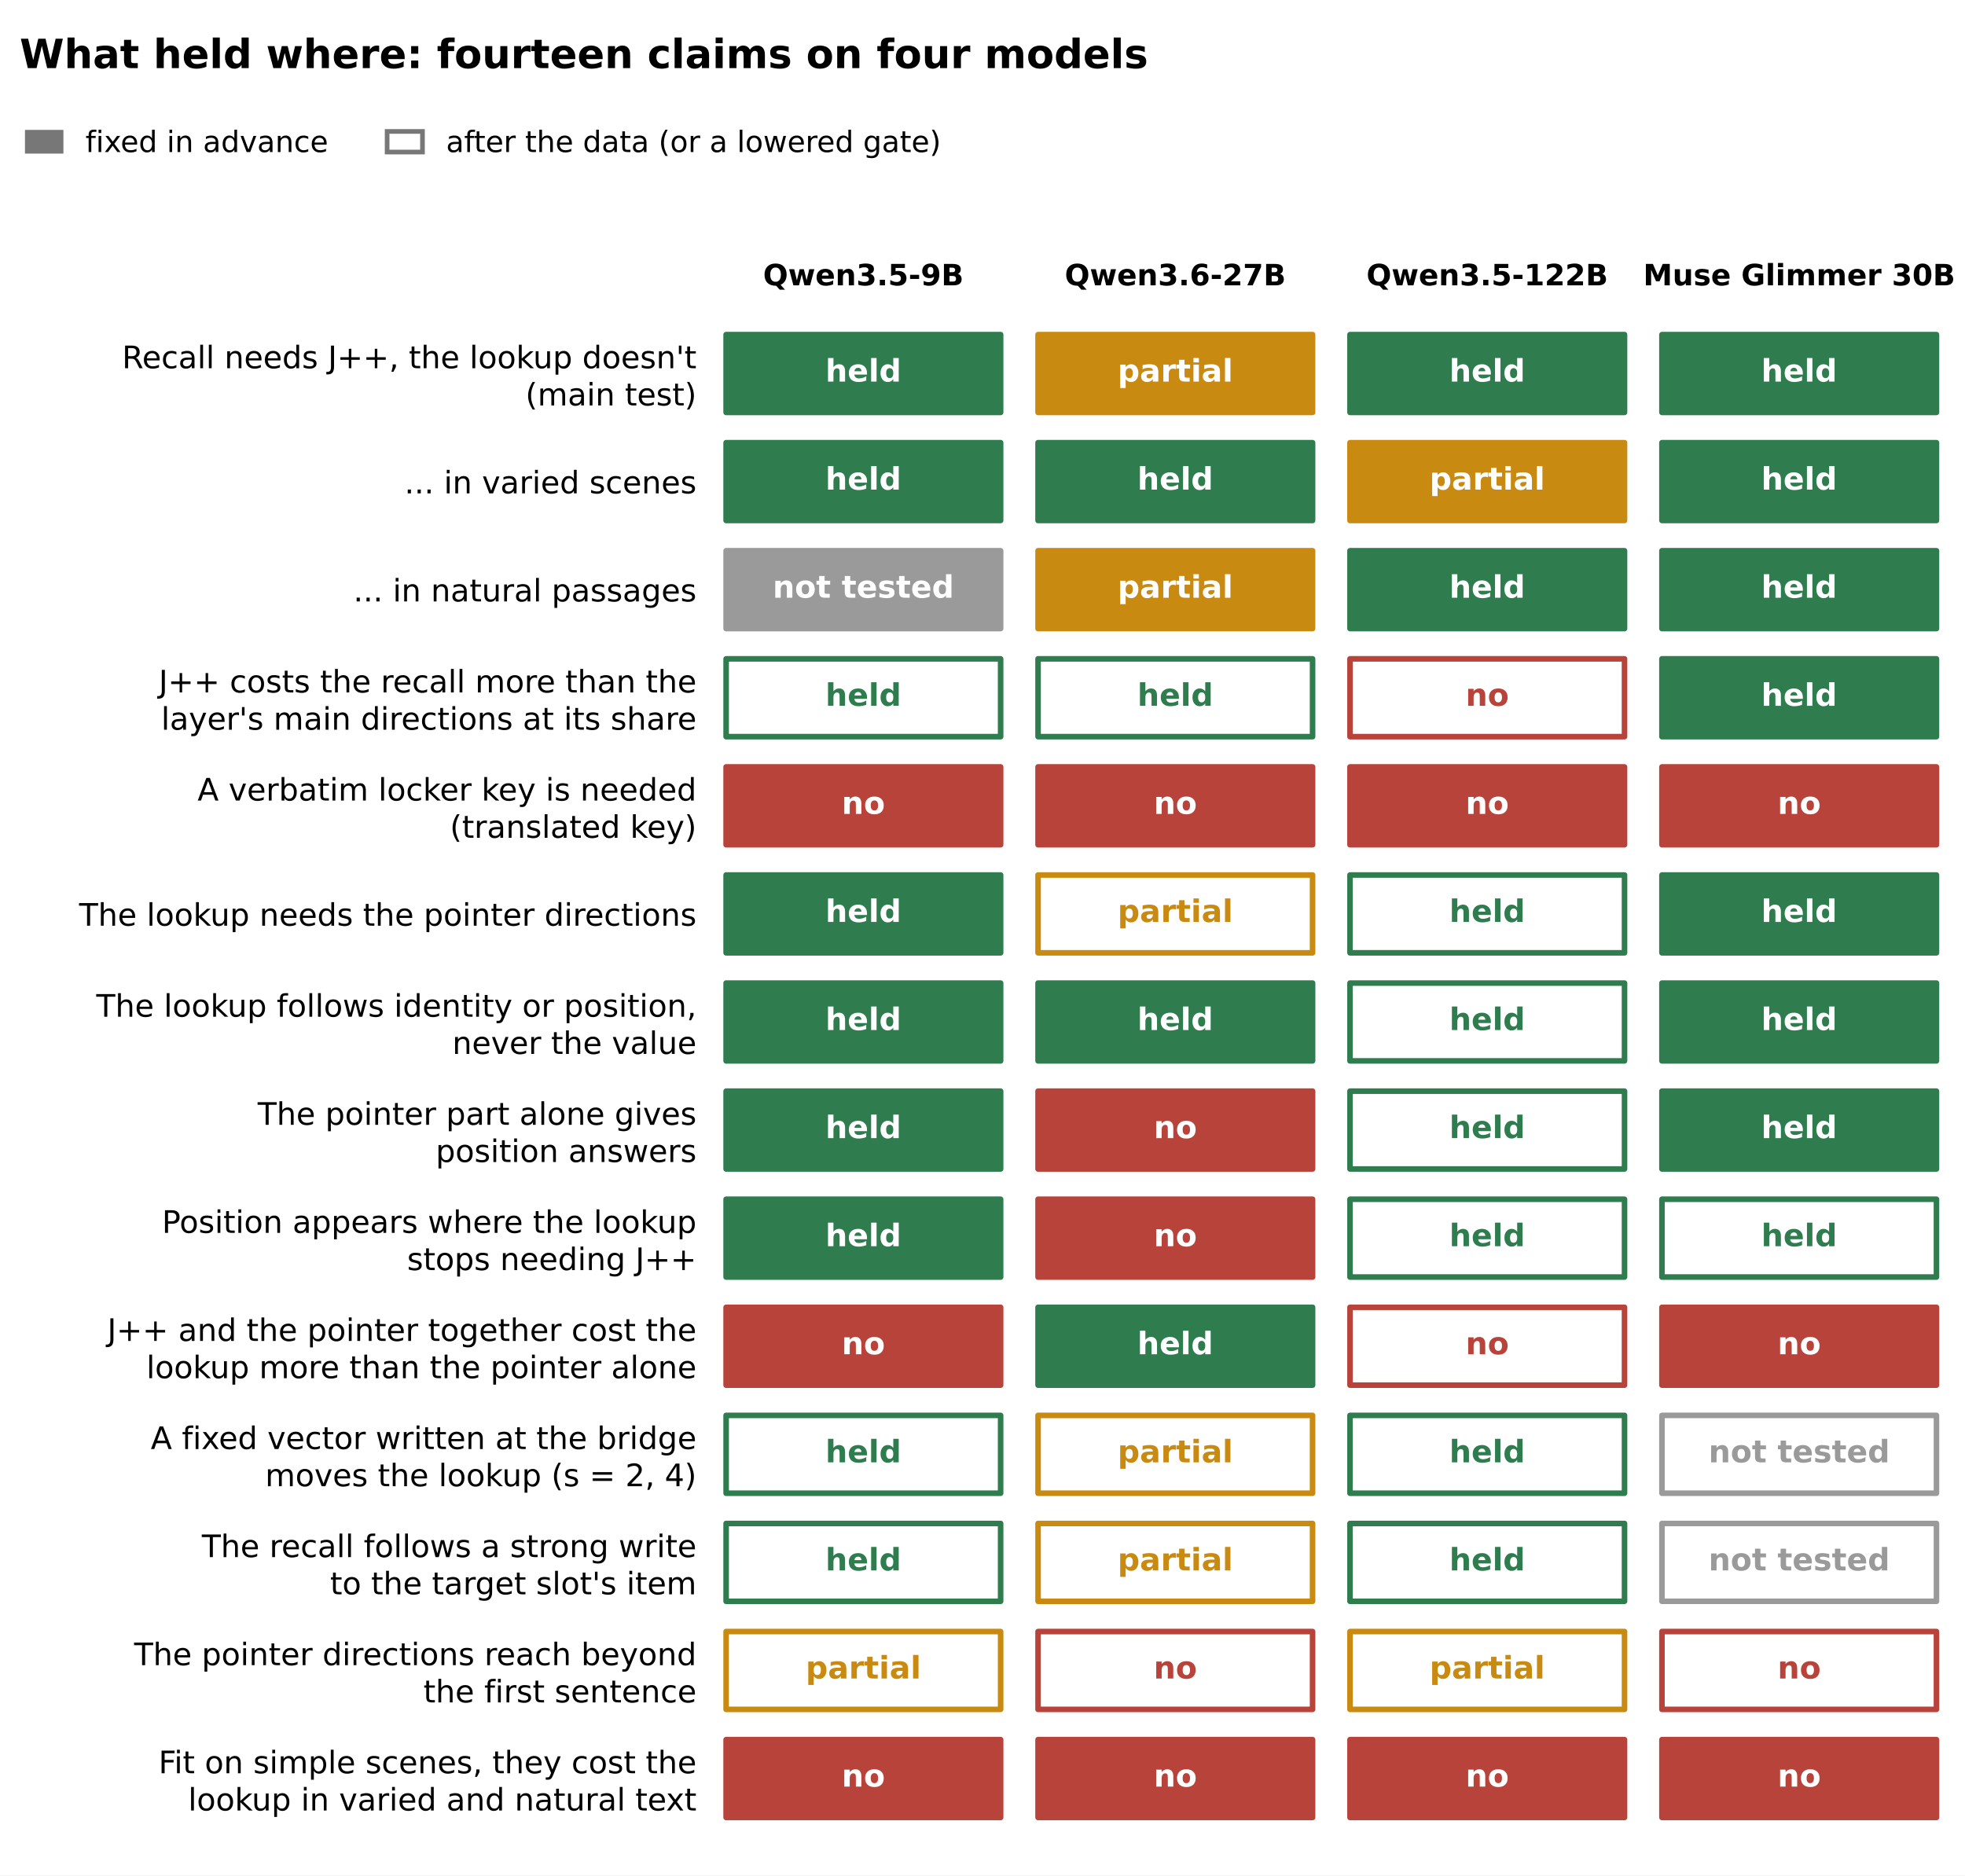
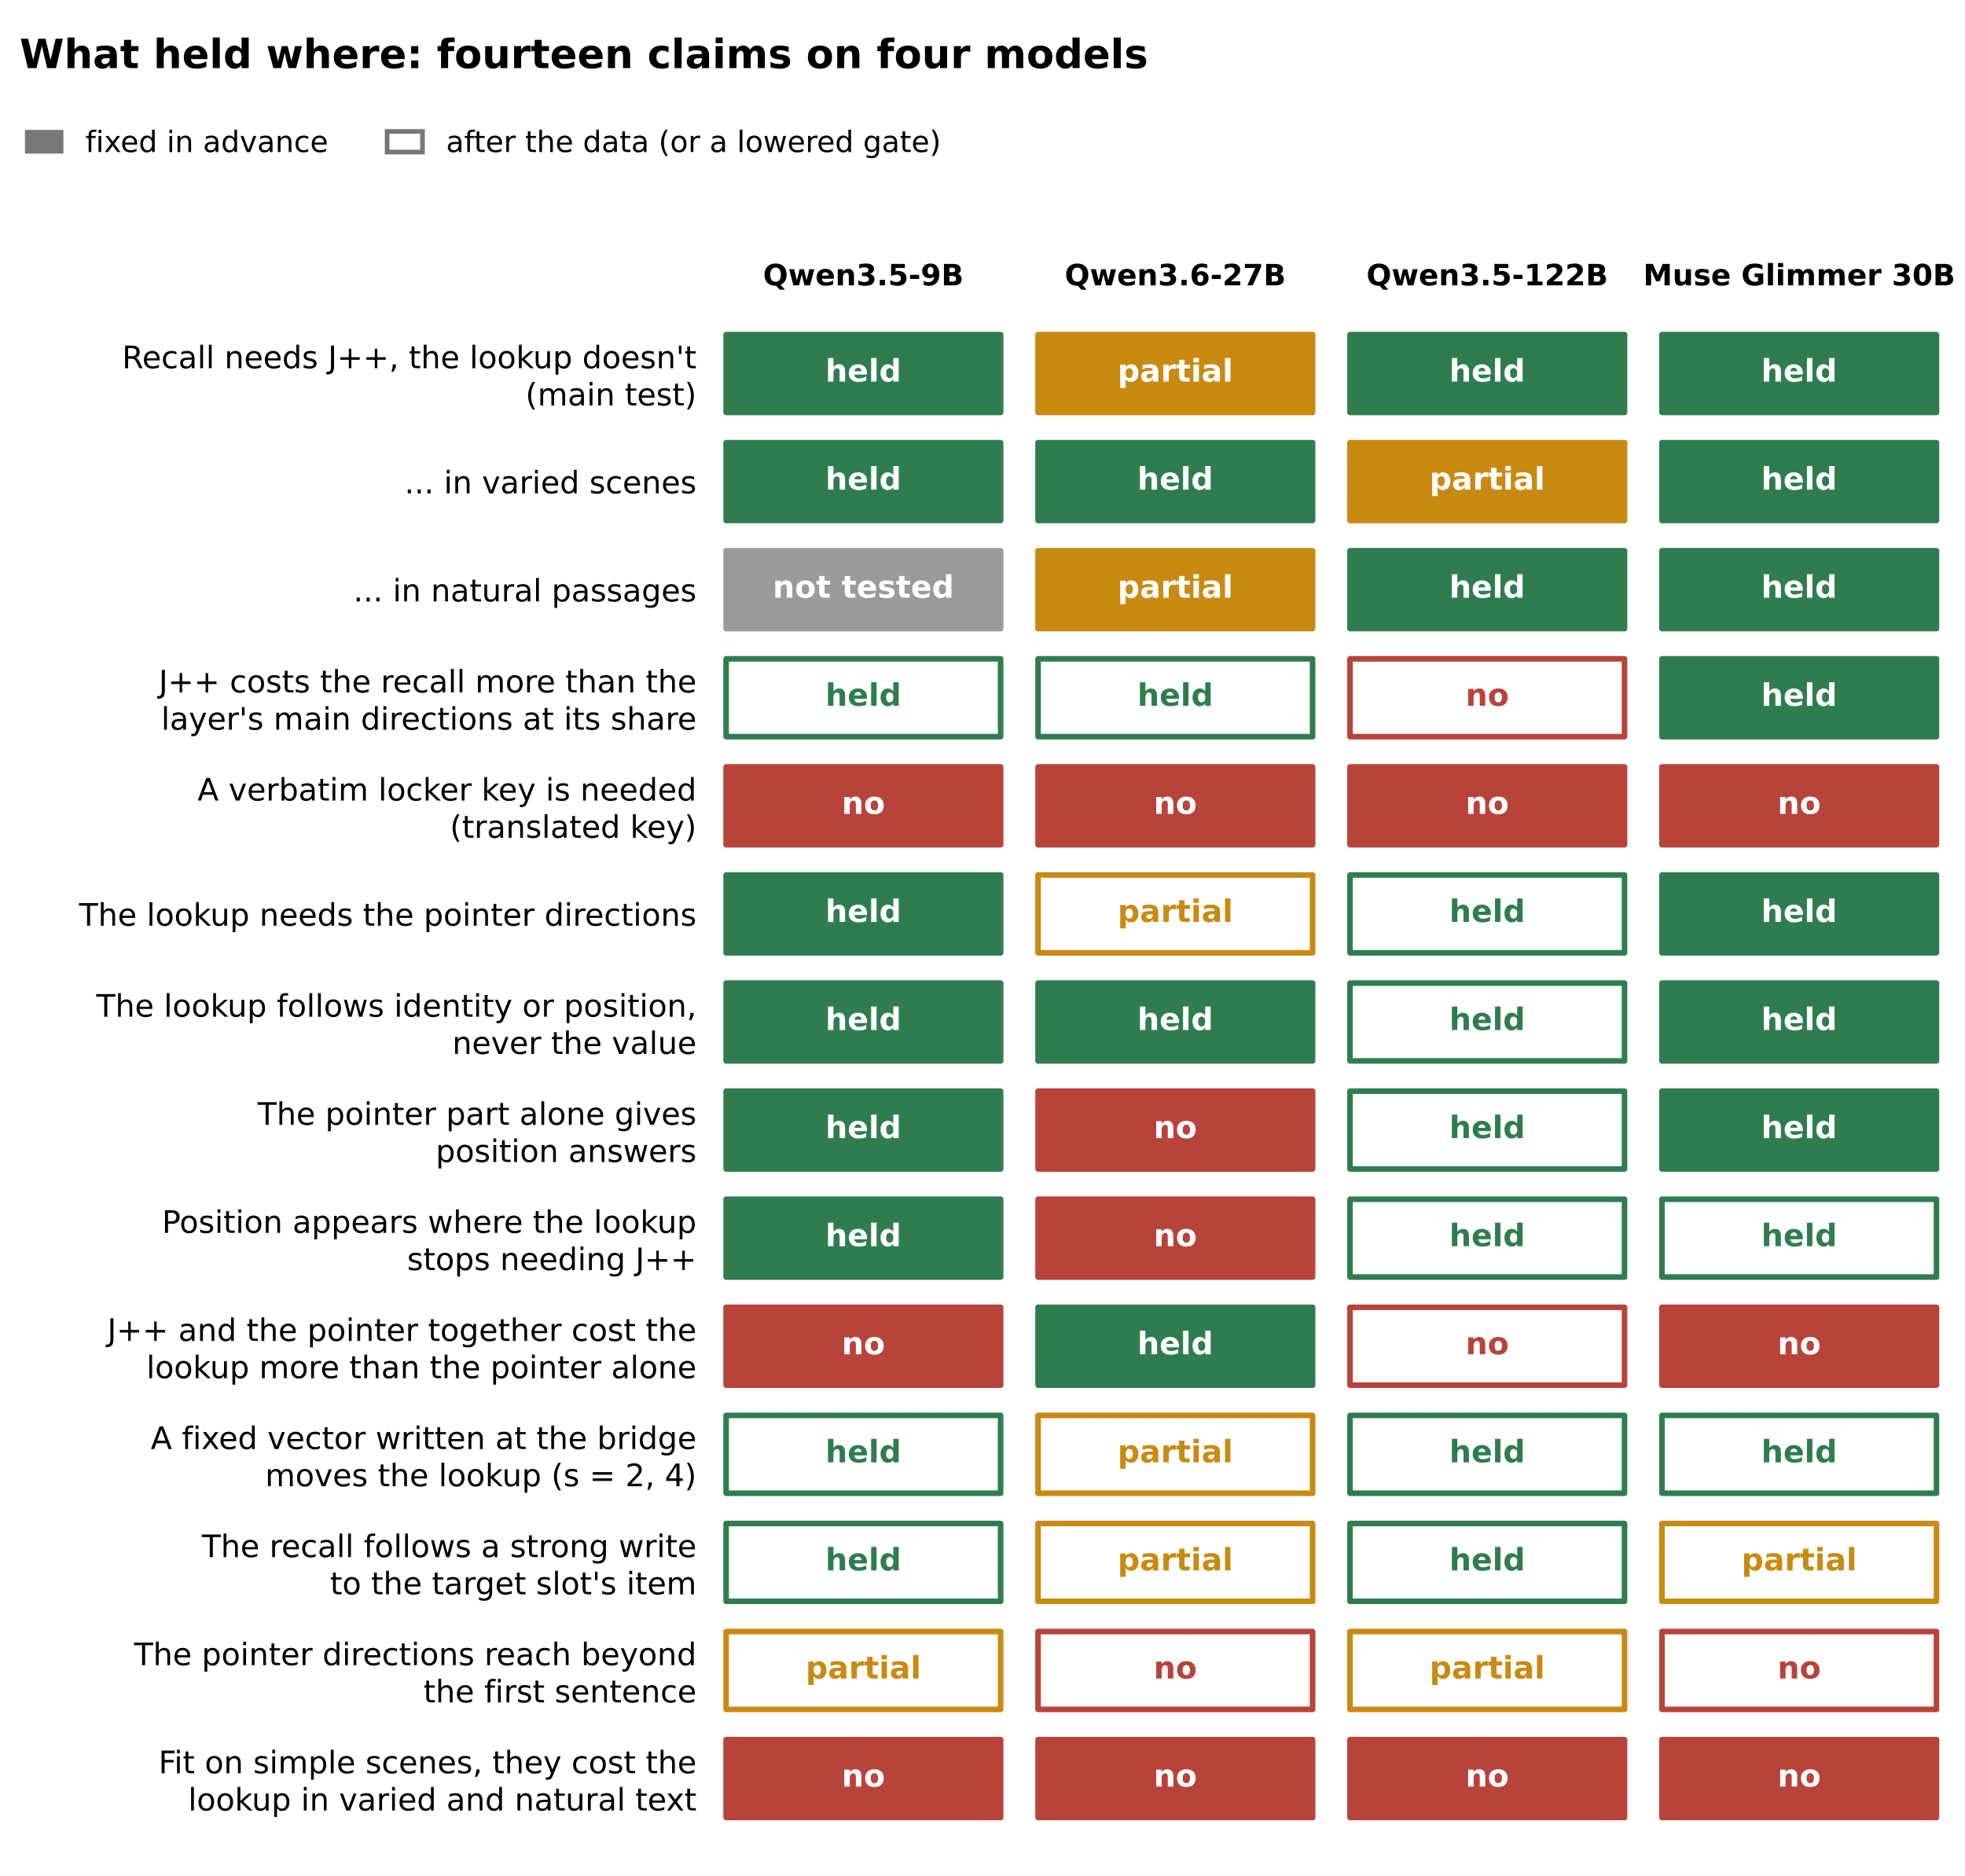
<svg xmlns="http://www.w3.org/2000/svg" width="633.6pt" height="604.8pt" viewBox="0 0 633.6 604.8" version="1.1">
  <defs>
    <style type="text/css">*{stroke-linejoin: round; stroke-linecap: butt}</style>
  </defs>
  <g id="figure_1">
    <g id="patch_1">
      <path d="M 0 604.8  L 633.6 604.8  L 633.6 0  L 0 0  z " style="fill: #ffffff" />
    </g>
    <g id="axes_1">
      <g id="patch_2">
        <path d="M 228.096 592.704  L 630.432 592.704  L 630.432 78.624  L 228.096 78.624  z " style="fill: #ffffff" />
      </g>
      <g id="patch_3">
-         <path d="M 234.131 132.994  L 322.645 132.994  L 322.645 107.9  L 234.131 107.9  z " clip-path="url(#pafb63b8158)" style="fill: #2f7d4f; stroke: #2f7d4f; stroke-width: 1.8" />
+         <path d="M 234.131 132.994  L 322.645 132.994  L 322.645 107.9  L 234.131 107.9  z " clip-path="url(#p852e1e7a2c)" style="fill: #2f7d4f; stroke: #2f7d4f; stroke-width: 1.8" />
      </g>
      <g id="patch_4">
-         <path d="M 234.131 167.847  L 322.645 167.847  L 322.645 142.753  L 234.131 142.753  z " clip-path="url(#pafb63b8158)" style="fill: #2f7d4f; stroke: #2f7d4f; stroke-width: 1.8" />
+         <path d="M 234.131 167.847  L 322.645 167.847  L 322.645 142.753  L 234.131 142.753  z " clip-path="url(#p852e1e7a2c)" style="fill: #2f7d4f; stroke: #2f7d4f; stroke-width: 1.8" />
      </g>
      <g id="patch_5">
-         <path d="M 234.131 202.7  L 322.645 202.7  L 322.645 177.606  L 234.131 177.606  z " clip-path="url(#pafb63b8158)" style="fill: #9a9a9a; stroke: #9a9a9a; stroke-width: 1.8" />
+         <path d="M 234.131 202.7  L 322.645 202.7  L 322.645 177.606  L 234.131 177.606  z " clip-path="url(#p852e1e7a2c)" style="fill: #9a9a9a; stroke: #9a9a9a; stroke-width: 1.8" />
      </g>
      <g id="patch_6">
-         <path d="M 234.131 237.553  L 322.645 237.553  L 322.645 212.459  L 234.131 212.459  z " clip-path="url(#pafb63b8158)" style="fill: #ffffff; stroke: #2f7d4f; stroke-width: 1.8" />
+         <path d="M 234.131 237.553  L 322.645 237.553  L 322.645 212.459  L 234.131 212.459  z " clip-path="url(#p852e1e7a2c)" style="fill: #ffffff; stroke: #2f7d4f; stroke-width: 1.8" />
      </g>
      <g id="patch_7">
-         <path d="M 234.131 272.406  L 322.645 272.406  L 322.645 247.312  L 234.131 247.312  z " clip-path="url(#pafb63b8158)" style="fill: #b8433a; stroke: #b8433a; stroke-width: 1.8" />
+         <path d="M 234.131 272.406  L 322.645 272.406  L 322.645 247.312  L 234.131 247.312  z " clip-path="url(#p852e1e7a2c)" style="fill: #b8433a; stroke: #b8433a; stroke-width: 1.8" />
      </g>
      <g id="patch_8">
-         <path d="M 234.131 307.259  L 322.645 307.259  L 322.645 282.165  L 234.131 282.165  z " clip-path="url(#pafb63b8158)" style="fill: #2f7d4f; stroke: #2f7d4f; stroke-width: 1.8" />
+         <path d="M 234.131 307.259  L 322.645 307.259  L 322.645 282.165  L 234.131 282.165  z " clip-path="url(#p852e1e7a2c)" style="fill: #2f7d4f; stroke: #2f7d4f; stroke-width: 1.8" />
      </g>
      <g id="patch_9">
-         <path d="M 234.131 342.112  L 322.645 342.112  L 322.645 317.018  L 234.131 317.018  z " clip-path="url(#pafb63b8158)" style="fill: #2f7d4f; stroke: #2f7d4f; stroke-width: 1.8" />
+         <path d="M 234.131 342.112  L 322.645 342.112  L 322.645 317.018  L 234.131 317.018  z " clip-path="url(#p852e1e7a2c)" style="fill: #2f7d4f; stroke: #2f7d4f; stroke-width: 1.8" />
      </g>
      <g id="patch_10">
-         <path d="M 234.131 376.965  L 322.645 376.965  L 322.645 351.871  L 234.131 351.871  z " clip-path="url(#pafb63b8158)" style="fill: #2f7d4f; stroke: #2f7d4f; stroke-width: 1.8" />
+         <path d="M 234.131 376.965  L 322.645 376.965  L 322.645 351.871  L 234.131 351.871  z " clip-path="url(#p852e1e7a2c)" style="fill: #2f7d4f; stroke: #2f7d4f; stroke-width: 1.8" />
      </g>
      <g id="patch_11">
-         <path d="M 234.131 411.818  L 322.645 411.818  L 322.645 386.723  L 234.131 386.723  z " clip-path="url(#pafb63b8158)" style="fill: #2f7d4f; stroke: #2f7d4f; stroke-width: 1.8" />
+         <path d="M 234.131 411.818  L 322.645 411.818  L 322.645 386.723  L 234.131 386.723  z " clip-path="url(#p852e1e7a2c)" style="fill: #2f7d4f; stroke: #2f7d4f; stroke-width: 1.8" />
      </g>
      <g id="patch_12">
-         <path d="M 234.131 446.67  L 322.645 446.67  L 322.645 421.576  L 234.131 421.576  z " clip-path="url(#pafb63b8158)" style="fill: #b8433a; stroke: #b8433a; stroke-width: 1.8" />
+         <path d="M 234.131 446.67  L 322.645 446.67  L 322.645 421.576  L 234.131 421.576  z " clip-path="url(#p852e1e7a2c)" style="fill: #b8433a; stroke: #b8433a; stroke-width: 1.8" />
      </g>
      <g id="patch_13">
-         <path d="M 234.131 481.523  L 322.645 481.523  L 322.645 456.429  L 234.131 456.429  z " clip-path="url(#pafb63b8158)" style="fill: #ffffff; stroke: #2f7d4f; stroke-width: 1.8" />
+         <path d="M 234.131 481.523  L 322.645 481.523  L 322.645 456.429  L 234.131 456.429  z " clip-path="url(#p852e1e7a2c)" style="fill: #ffffff; stroke: #2f7d4f; stroke-width: 1.8" />
      </g>
      <g id="patch_14">
-         <path d="M 234.131 516.376  L 322.645 516.376  L 322.645 491.282  L 234.131 491.282  z " clip-path="url(#pafb63b8158)" style="fill: #ffffff; stroke: #2f7d4f; stroke-width: 1.8" />
+         <path d="M 234.131 516.376  L 322.645 516.376  L 322.645 491.282  L 234.131 491.282  z " clip-path="url(#p852e1e7a2c)" style="fill: #ffffff; stroke: #2f7d4f; stroke-width: 1.8" />
      </g>
      <g id="patch_15">
-         <path d="M 234.131 551.229  L 322.645 551.229  L 322.645 526.135  L 234.131 526.135  z " clip-path="url(#pafb63b8158)" style="fill: #ffffff; stroke: #c98a12; stroke-width: 1.8" />
+         <path d="M 234.131 551.229  L 322.645 551.229  L 322.645 526.135  L 234.131 526.135  z " clip-path="url(#p852e1e7a2c)" style="fill: #ffffff; stroke: #c98a12; stroke-width: 1.8" />
      </g>
      <g id="patch_16">
-         <path d="M 234.131 586.082  L 322.645 586.082  L 322.645 560.988  L 234.131 560.988  z " clip-path="url(#pafb63b8158)" style="fill: #b8433a; stroke: #b8433a; stroke-width: 1.8" />
+         <path d="M 234.131 586.082  L 322.645 586.082  L 322.645 560.988  L 234.131 560.988  z " clip-path="url(#p852e1e7a2c)" style="fill: #b8433a; stroke: #b8433a; stroke-width: 1.8" />
      </g>
      <g id="patch_17">
-         <path d="M 334.715 132.994  L 423.229 132.994  L 423.229 107.9  L 334.715 107.9  z " clip-path="url(#pafb63b8158)" style="fill: #c98a12; stroke: #c98a12; stroke-width: 1.8" />
+         <path d="M 334.715 132.994  L 423.229 132.994  L 423.229 107.9  L 334.715 107.9  z " clip-path="url(#p852e1e7a2c)" style="fill: #c98a12; stroke: #c98a12; stroke-width: 1.8" />
      </g>
      <g id="patch_18">
-         <path d="M 334.715 167.847  L 423.229 167.847  L 423.229 142.753  L 334.715 142.753  z " clip-path="url(#pafb63b8158)" style="fill: #2f7d4f; stroke: #2f7d4f; stroke-width: 1.8" />
+         <path d="M 334.715 167.847  L 423.229 167.847  L 423.229 142.753  L 334.715 142.753  z " clip-path="url(#p852e1e7a2c)" style="fill: #2f7d4f; stroke: #2f7d4f; stroke-width: 1.8" />
      </g>
      <g id="patch_19">
-         <path d="M 334.715 202.7  L 423.229 202.7  L 423.229 177.606  L 334.715 177.606  z " clip-path="url(#pafb63b8158)" style="fill: #c98a12; stroke: #c98a12; stroke-width: 1.8" />
+         <path d="M 334.715 202.7  L 423.229 202.7  L 423.229 177.606  L 334.715 177.606  z " clip-path="url(#p852e1e7a2c)" style="fill: #c98a12; stroke: #c98a12; stroke-width: 1.8" />
      </g>
      <g id="patch_20">
-         <path d="M 334.715 237.553  L 423.229 237.553  L 423.229 212.459  L 334.715 212.459  z " clip-path="url(#pafb63b8158)" style="fill: #ffffff; stroke: #2f7d4f; stroke-width: 1.8" />
+         <path d="M 334.715 237.553  L 423.229 237.553  L 423.229 212.459  L 334.715 212.459  z " clip-path="url(#p852e1e7a2c)" style="fill: #ffffff; stroke: #2f7d4f; stroke-width: 1.8" />
      </g>
      <g id="patch_21">
-         <path d="M 334.715 272.406  L 423.229 272.406  L 423.229 247.312  L 334.715 247.312  z " clip-path="url(#pafb63b8158)" style="fill: #b8433a; stroke: #b8433a; stroke-width: 1.8" />
+         <path d="M 334.715 272.406  L 423.229 272.406  L 423.229 247.312  L 334.715 247.312  z " clip-path="url(#p852e1e7a2c)" style="fill: #b8433a; stroke: #b8433a; stroke-width: 1.8" />
      </g>
      <g id="patch_22">
-         <path d="M 334.715 307.259  L 423.229 307.259  L 423.229 282.165  L 334.715 282.165  z " clip-path="url(#pafb63b8158)" style="fill: #ffffff; stroke: #c98a12; stroke-width: 1.8" />
+         <path d="M 334.715 307.259  L 423.229 307.259  L 423.229 282.165  L 334.715 282.165  z " clip-path="url(#p852e1e7a2c)" style="fill: #ffffff; stroke: #c98a12; stroke-width: 1.8" />
      </g>
      <g id="patch_23">
-         <path d="M 334.715 342.112  L 423.229 342.112  L 423.229 317.018  L 334.715 317.018  z " clip-path="url(#pafb63b8158)" style="fill: #2f7d4f; stroke: #2f7d4f; stroke-width: 1.8" />
+         <path d="M 334.715 342.112  L 423.229 342.112  L 423.229 317.018  L 334.715 317.018  z " clip-path="url(#p852e1e7a2c)" style="fill: #2f7d4f; stroke: #2f7d4f; stroke-width: 1.8" />
      </g>
      <g id="patch_24">
-         <path d="M 334.715 376.965  L 423.229 376.965  L 423.229 351.871  L 334.715 351.871  z " clip-path="url(#pafb63b8158)" style="fill: #b8433a; stroke: #b8433a; stroke-width: 1.8" />
+         <path d="M 334.715 376.965  L 423.229 376.965  L 423.229 351.871  L 334.715 351.871  z " clip-path="url(#p852e1e7a2c)" style="fill: #b8433a; stroke: #b8433a; stroke-width: 1.8" />
      </g>
      <g id="patch_25">
-         <path d="M 334.715 411.818  L 423.229 411.818  L 423.229 386.723  L 334.715 386.723  z " clip-path="url(#pafb63b8158)" style="fill: #b8433a; stroke: #b8433a; stroke-width: 1.8" />
+         <path d="M 334.715 411.818  L 423.229 411.818  L 423.229 386.723  L 334.715 386.723  z " clip-path="url(#p852e1e7a2c)" style="fill: #b8433a; stroke: #b8433a; stroke-width: 1.8" />
      </g>
      <g id="patch_26">
-         <path d="M 334.715 446.67  L 423.229 446.67  L 423.229 421.576  L 334.715 421.576  z " clip-path="url(#pafb63b8158)" style="fill: #2f7d4f; stroke: #2f7d4f; stroke-width: 1.8" />
+         <path d="M 334.715 446.67  L 423.229 446.67  L 423.229 421.576  L 334.715 421.576  z " clip-path="url(#p852e1e7a2c)" style="fill: #2f7d4f; stroke: #2f7d4f; stroke-width: 1.8" />
      </g>
      <g id="patch_27">
-         <path d="M 334.715 481.523  L 423.229 481.523  L 423.229 456.429  L 334.715 456.429  z " clip-path="url(#pafb63b8158)" style="fill: #ffffff; stroke: #c98a12; stroke-width: 1.8" />
+         <path d="M 334.715 481.523  L 423.229 481.523  L 423.229 456.429  L 334.715 456.429  z " clip-path="url(#p852e1e7a2c)" style="fill: #ffffff; stroke: #c98a12; stroke-width: 1.8" />
      </g>
      <g id="patch_28">
-         <path d="M 334.715 516.376  L 423.229 516.376  L 423.229 491.282  L 334.715 491.282  z " clip-path="url(#pafb63b8158)" style="fill: #ffffff; stroke: #c98a12; stroke-width: 1.8" />
+         <path d="M 334.715 516.376  L 423.229 516.376  L 423.229 491.282  L 334.715 491.282  z " clip-path="url(#p852e1e7a2c)" style="fill: #ffffff; stroke: #c98a12; stroke-width: 1.8" />
      </g>
      <g id="patch_29">
-         <path d="M 334.715 551.229  L 423.229 551.229  L 423.229 526.135  L 334.715 526.135  z " clip-path="url(#pafb63b8158)" style="fill: #ffffff; stroke: #b8433a; stroke-width: 1.8" />
+         <path d="M 334.715 551.229  L 423.229 551.229  L 423.229 526.135  L 334.715 526.135  z " clip-path="url(#p852e1e7a2c)" style="fill: #ffffff; stroke: #b8433a; stroke-width: 1.8" />
      </g>
      <g id="patch_30">
-         <path d="M 334.715 586.082  L 423.229 586.082  L 423.229 560.988  L 334.715 560.988  z " clip-path="url(#pafb63b8158)" style="fill: #b8433a; stroke: #b8433a; stroke-width: 1.8" />
+         <path d="M 334.715 586.082  L 423.229 586.082  L 423.229 560.988  L 334.715 560.988  z " clip-path="url(#p852e1e7a2c)" style="fill: #b8433a; stroke: #b8433a; stroke-width: 1.8" />
      </g>
      <g id="patch_31">
-         <path d="M 435.299 132.994  L 523.813 132.994  L 523.813 107.9  L 435.299 107.9  z " clip-path="url(#pafb63b8158)" style="fill: #2f7d4f; stroke: #2f7d4f; stroke-width: 1.8" />
+         <path d="M 435.299 132.994  L 523.813 132.994  L 523.813 107.9  L 435.299 107.9  z " clip-path="url(#p852e1e7a2c)" style="fill: #2f7d4f; stroke: #2f7d4f; stroke-width: 1.8" />
      </g>
      <g id="patch_32">
-         <path d="M 435.299 167.847  L 523.813 167.847  L 523.813 142.753  L 435.299 142.753  z " clip-path="url(#pafb63b8158)" style="fill: #c98a12; stroke: #c98a12; stroke-width: 1.8" />
+         <path d="M 435.299 167.847  L 523.813 167.847  L 523.813 142.753  L 435.299 142.753  z " clip-path="url(#p852e1e7a2c)" style="fill: #c98a12; stroke: #c98a12; stroke-width: 1.8" />
      </g>
      <g id="patch_33">
-         <path d="M 435.299 202.7  L 523.813 202.7  L 523.813 177.606  L 435.299 177.606  z " clip-path="url(#pafb63b8158)" style="fill: #2f7d4f; stroke: #2f7d4f; stroke-width: 1.8" />
+         <path d="M 435.299 202.7  L 523.813 202.7  L 523.813 177.606  L 435.299 177.606  z " clip-path="url(#p852e1e7a2c)" style="fill: #2f7d4f; stroke: #2f7d4f; stroke-width: 1.8" />
      </g>
      <g id="patch_34">
-         <path d="M 435.299 237.553  L 523.813 237.553  L 523.813 212.459  L 435.299 212.459  z " clip-path="url(#pafb63b8158)" style="fill: #ffffff; stroke: #b8433a; stroke-width: 1.8" />
+         <path d="M 435.299 237.553  L 523.813 237.553  L 523.813 212.459  L 435.299 212.459  z " clip-path="url(#p852e1e7a2c)" style="fill: #ffffff; stroke: #b8433a; stroke-width: 1.8" />
      </g>
      <g id="patch_35">
-         <path d="M 435.299 272.406  L 523.813 272.406  L 523.813 247.312  L 435.299 247.312  z " clip-path="url(#pafb63b8158)" style="fill: #b8433a; stroke: #b8433a; stroke-width: 1.8" />
+         <path d="M 435.299 272.406  L 523.813 272.406  L 523.813 247.312  L 435.299 247.312  z " clip-path="url(#p852e1e7a2c)" style="fill: #b8433a; stroke: #b8433a; stroke-width: 1.8" />
      </g>
      <g id="patch_36">
-         <path d="M 435.299 307.259  L 523.813 307.259  L 523.813 282.165  L 435.299 282.165  z " clip-path="url(#pafb63b8158)" style="fill: #ffffff; stroke: #2f7d4f; stroke-width: 1.8" />
+         <path d="M 435.299 307.259  L 523.813 307.259  L 523.813 282.165  L 435.299 282.165  z " clip-path="url(#p852e1e7a2c)" style="fill: #ffffff; stroke: #2f7d4f; stroke-width: 1.8" />
      </g>
      <g id="patch_37">
-         <path d="M 435.299 342.112  L 523.813 342.112  L 523.813 317.018  L 435.299 317.018  z " clip-path="url(#pafb63b8158)" style="fill: #ffffff; stroke: #2f7d4f; stroke-width: 1.8" />
+         <path d="M 435.299 342.112  L 523.813 342.112  L 523.813 317.018  L 435.299 317.018  z " clip-path="url(#p852e1e7a2c)" style="fill: #ffffff; stroke: #2f7d4f; stroke-width: 1.8" />
      </g>
      <g id="patch_38">
-         <path d="M 435.299 376.965  L 523.813 376.965  L 523.813 351.871  L 435.299 351.871  z " clip-path="url(#pafb63b8158)" style="fill: #ffffff; stroke: #2f7d4f; stroke-width: 1.8" />
+         <path d="M 435.299 376.965  L 523.813 376.965  L 523.813 351.871  L 435.299 351.871  z " clip-path="url(#p852e1e7a2c)" style="fill: #ffffff; stroke: #2f7d4f; stroke-width: 1.8" />
      </g>
      <g id="patch_39">
-         <path d="M 435.299 411.818  L 523.813 411.818  L 523.813 386.723  L 435.299 386.723  z " clip-path="url(#pafb63b8158)" style="fill: #ffffff; stroke: #2f7d4f; stroke-width: 1.8" />
+         <path d="M 435.299 411.818  L 523.813 411.818  L 523.813 386.723  L 435.299 386.723  z " clip-path="url(#p852e1e7a2c)" style="fill: #ffffff; stroke: #2f7d4f; stroke-width: 1.8" />
      </g>
      <g id="patch_40">
-         <path d="M 435.299 446.67  L 523.813 446.67  L 523.813 421.576  L 435.299 421.576  z " clip-path="url(#pafb63b8158)" style="fill: #ffffff; stroke: #b8433a; stroke-width: 1.8" />
+         <path d="M 435.299 446.67  L 523.813 446.67  L 523.813 421.576  L 435.299 421.576  z " clip-path="url(#p852e1e7a2c)" style="fill: #ffffff; stroke: #b8433a; stroke-width: 1.8" />
      </g>
      <g id="patch_41">
-         <path d="M 435.299 481.523  L 523.813 481.523  L 523.813 456.429  L 435.299 456.429  z " clip-path="url(#pafb63b8158)" style="fill: #ffffff; stroke: #2f7d4f; stroke-width: 1.8" />
+         <path d="M 435.299 481.523  L 523.813 481.523  L 523.813 456.429  L 435.299 456.429  z " clip-path="url(#p852e1e7a2c)" style="fill: #ffffff; stroke: #2f7d4f; stroke-width: 1.8" />
      </g>
      <g id="patch_42">
-         <path d="M 435.299 516.376  L 523.813 516.376  L 523.813 491.282  L 435.299 491.282  z " clip-path="url(#pafb63b8158)" style="fill: #ffffff; stroke: #2f7d4f; stroke-width: 1.8" />
+         <path d="M 435.299 516.376  L 523.813 516.376  L 523.813 491.282  L 435.299 491.282  z " clip-path="url(#p852e1e7a2c)" style="fill: #ffffff; stroke: #2f7d4f; stroke-width: 1.8" />
      </g>
      <g id="patch_43">
-         <path d="M 435.299 551.229  L 523.813 551.229  L 523.813 526.135  L 435.299 526.135  z " clip-path="url(#pafb63b8158)" style="fill: #ffffff; stroke: #c98a12; stroke-width: 1.8" />
+         <path d="M 435.299 551.229  L 523.813 551.229  L 523.813 526.135  L 435.299 526.135  z " clip-path="url(#p852e1e7a2c)" style="fill: #ffffff; stroke: #c98a12; stroke-width: 1.8" />
      </g>
      <g id="patch_44">
-         <path d="M 435.299 586.082  L 523.813 586.082  L 523.813 560.988  L 435.299 560.988  z " clip-path="url(#pafb63b8158)" style="fill: #b8433a; stroke: #b8433a; stroke-width: 1.8" />
+         <path d="M 435.299 586.082  L 523.813 586.082  L 523.813 560.988  L 435.299 560.988  z " clip-path="url(#p852e1e7a2c)" style="fill: #b8433a; stroke: #b8433a; stroke-width: 1.8" />
      </g>
      <g id="patch_45">
-         <path d="M 535.883 132.994  L 624.397 132.994  L 624.397 107.9  L 535.883 107.9  z " clip-path="url(#pafb63b8158)" style="fill: #2f7d4f; stroke: #2f7d4f; stroke-width: 1.8" />
+         <path d="M 535.883 132.994  L 624.397 132.994  L 624.397 107.9  L 535.883 107.9  z " clip-path="url(#p852e1e7a2c)" style="fill: #2f7d4f; stroke: #2f7d4f; stroke-width: 1.8" />
      </g>
      <g id="patch_46">
-         <path d="M 535.883 167.847  L 624.397 167.847  L 624.397 142.753  L 535.883 142.753  z " clip-path="url(#pafb63b8158)" style="fill: #2f7d4f; stroke: #2f7d4f; stroke-width: 1.8" />
+         <path d="M 535.883 167.847  L 624.397 167.847  L 624.397 142.753  L 535.883 142.753  z " clip-path="url(#p852e1e7a2c)" style="fill: #2f7d4f; stroke: #2f7d4f; stroke-width: 1.8" />
      </g>
      <g id="patch_47">
-         <path d="M 535.883 202.7  L 624.397 202.7  L 624.397 177.606  L 535.883 177.606  z " clip-path="url(#pafb63b8158)" style="fill: #2f7d4f; stroke: #2f7d4f; stroke-width: 1.8" />
+         <path d="M 535.883 202.7  L 624.397 202.7  L 624.397 177.606  L 535.883 177.606  z " clip-path="url(#p852e1e7a2c)" style="fill: #2f7d4f; stroke: #2f7d4f; stroke-width: 1.8" />
      </g>
      <g id="patch_48">
-         <path d="M 535.883 237.553  L 624.397 237.553  L 624.397 212.459  L 535.883 212.459  z " clip-path="url(#pafb63b8158)" style="fill: #2f7d4f; stroke: #2f7d4f; stroke-width: 1.8" />
+         <path d="M 535.883 237.553  L 624.397 237.553  L 624.397 212.459  L 535.883 212.459  z " clip-path="url(#p852e1e7a2c)" style="fill: #2f7d4f; stroke: #2f7d4f; stroke-width: 1.8" />
      </g>
      <g id="patch_49">
-         <path d="M 535.883 272.406  L 624.397 272.406  L 624.397 247.312  L 535.883 247.312  z " clip-path="url(#pafb63b8158)" style="fill: #b8433a; stroke: #b8433a; stroke-width: 1.8" />
+         <path d="M 535.883 272.406  L 624.397 272.406  L 624.397 247.312  L 535.883 247.312  z " clip-path="url(#p852e1e7a2c)" style="fill: #b8433a; stroke: #b8433a; stroke-width: 1.8" />
      </g>
      <g id="patch_50">
-         <path d="M 535.883 307.259  L 624.397 307.259  L 624.397 282.165  L 535.883 282.165  z " clip-path="url(#pafb63b8158)" style="fill: #2f7d4f; stroke: #2f7d4f; stroke-width: 1.8" />
+         <path d="M 535.883 307.259  L 624.397 307.259  L 624.397 282.165  L 535.883 282.165  z " clip-path="url(#p852e1e7a2c)" style="fill: #2f7d4f; stroke: #2f7d4f; stroke-width: 1.8" />
      </g>
      <g id="patch_51">
-         <path d="M 535.883 342.112  L 624.397 342.112  L 624.397 317.018  L 535.883 317.018  z " clip-path="url(#pafb63b8158)" style="fill: #2f7d4f; stroke: #2f7d4f; stroke-width: 1.8" />
+         <path d="M 535.883 342.112  L 624.397 342.112  L 624.397 317.018  L 535.883 317.018  z " clip-path="url(#p852e1e7a2c)" style="fill: #2f7d4f; stroke: #2f7d4f; stroke-width: 1.8" />
      </g>
      <g id="patch_52">
-         <path d="M 535.883 376.965  L 624.397 376.965  L 624.397 351.871  L 535.883 351.871  z " clip-path="url(#pafb63b8158)" style="fill: #2f7d4f; stroke: #2f7d4f; stroke-width: 1.8" />
+         <path d="M 535.883 376.965  L 624.397 376.965  L 624.397 351.871  L 535.883 351.871  z " clip-path="url(#p852e1e7a2c)" style="fill: #2f7d4f; stroke: #2f7d4f; stroke-width: 1.8" />
      </g>
      <g id="patch_53">
-         <path d="M 535.883 411.818  L 624.397 411.818  L 624.397 386.723  L 535.883 386.723  z " clip-path="url(#pafb63b8158)" style="fill: #ffffff; stroke: #2f7d4f; stroke-width: 1.8" />
+         <path d="M 535.883 411.818  L 624.397 411.818  L 624.397 386.723  L 535.883 386.723  z " clip-path="url(#p852e1e7a2c)" style="fill: #ffffff; stroke: #2f7d4f; stroke-width: 1.8" />
      </g>
      <g id="patch_54">
-         <path d="M 535.883 446.67  L 624.397 446.67  L 624.397 421.576  L 535.883 421.576  z " clip-path="url(#pafb63b8158)" style="fill: #b8433a; stroke: #b8433a; stroke-width: 1.8" />
+         <path d="M 535.883 446.67  L 624.397 446.67  L 624.397 421.576  L 535.883 421.576  z " clip-path="url(#p852e1e7a2c)" style="fill: #b8433a; stroke: #b8433a; stroke-width: 1.8" />
      </g>
      <g id="patch_55">
-         <path d="M 535.883 481.523  L 624.397 481.523  L 624.397 456.429  L 535.883 456.429  z " clip-path="url(#pafb63b8158)" style="fill: #ffffff; stroke: #9a9a9a; stroke-width: 1.8" />
+         <path d="M 535.883 481.523  L 624.397 481.523  L 624.397 456.429  L 535.883 456.429  z " clip-path="url(#p852e1e7a2c)" style="fill: #ffffff; stroke: #2f7d4f; stroke-width: 1.8" />
      </g>
      <g id="patch_56">
-         <path d="M 535.883 516.376  L 624.397 516.376  L 624.397 491.282  L 535.883 491.282  z " clip-path="url(#pafb63b8158)" style="fill: #ffffff; stroke: #9a9a9a; stroke-width: 1.8" />
+         <path d="M 535.883 516.376  L 624.397 516.376  L 624.397 491.282  L 535.883 491.282  z " clip-path="url(#p852e1e7a2c)" style="fill: #ffffff; stroke: #c98a12; stroke-width: 1.8" />
      </g>
      <g id="patch_57">
-         <path d="M 535.883 551.229  L 624.397 551.229  L 624.397 526.135  L 535.883 526.135  z " clip-path="url(#pafb63b8158)" style="fill: #ffffff; stroke: #b8433a; stroke-width: 1.8" />
+         <path d="M 535.883 551.229  L 624.397 551.229  L 624.397 526.135  L 535.883 526.135  z " clip-path="url(#p852e1e7a2c)" style="fill: #ffffff; stroke: #b8433a; stroke-width: 1.8" />
      </g>
      <g id="patch_58">
-         <path d="M 535.883 586.082  L 624.397 586.082  L 624.397 560.988  L 535.883 560.988  z " clip-path="url(#pafb63b8158)" style="fill: #b8433a; stroke: #b8433a; stroke-width: 1.8" />
+         <path d="M 535.883 586.082  L 624.397 586.082  L 624.397 560.988  L 535.883 560.988  z " clip-path="url(#p852e1e7a2c)" style="fill: #b8433a; stroke: #b8433a; stroke-width: 1.8" />
      </g>
      <g id="matplotlib.axis_1" />
      <g id="matplotlib.axis_2">
        <g id="ytick_1">
          <g id="line2d_1" />
          <g id="text_1">
            <text style="font-size: 10px; font-family: 'DejaVu Sans'" transform="translate(39.34913 118.7458)">Recall needs J++, the lookup doesn't</text>
            <text style="font-size: 10px; font-family: 'DejaVu Sans'" transform="translate(169.4272 130.7485)">(main test)</text>
          </g>
        </g>
        <g id="ytick_2">
          <g id="line2d_2" />
          <g id="text_2">
            <text style="font-size: 10px; font-family: 'DejaVu Sans'; text-anchor: end" x="224.596" y="159.1" transform="rotate(-0 224.596 159.0996)">... in varied scenes</text>
          </g>
        </g>
        <g id="ytick_3">
          <g id="line2d_3" />
          <g id="text_3">
            <text style="font-size: 10px; font-family: 'DejaVu Sans'; text-anchor: end" x="224.596" y="193.952" transform="rotate(-0 224.596 193.9524)">... in natural passages</text>
          </g>
        </g>
        <g id="ytick_4">
          <g id="line2d_4" />
          <g id="text_4">
            <text style="font-size: 10px; font-family: 'DejaVu Sans'" transform="translate(51.18662 223.3044)">J++ costs the recall more than the</text>
            <text style="font-size: 10px; font-family: 'DejaVu Sans'" transform="translate(51.96631 235.3072)">layer's main directions at its share</text>
          </g>
        </g>
        <g id="ytick_5">
          <g id="line2d_5" />
          <g id="text_5">
            <text style="font-size: 10px; font-family: 'DejaVu Sans'" transform="translate(63.68506 258.1573)">A verbatim locker key is needed</text>
            <text style="font-size: 10px; font-family: 'DejaVu Sans'" transform="translate(145.0741 270.1601)">(translated key)</text>
          </g>
        </g>
        <g id="ytick_6">
          <g id="line2d_6" />
          <g id="text_6">
            <text style="font-size: 10px; font-family: 'DejaVu Sans'; text-anchor: end" x="224.596" y="298.511" transform="rotate(-0 224.596 298.5111)">The lookup needs the pointer directions</text>
          </g>
        </g>
        <g id="ytick_7">
          <g id="line2d_7" />
          <g id="text_7">
            <text style="font-size: 10px; font-family: 'DejaVu Sans'" transform="translate(31.04913 327.8631)">The lookup follows identity or position,</text>
            <text style="font-size: 10px; font-family: 'DejaVu Sans'" transform="translate(145.8398 339.8658)">never the value</text>
          </g>
        </g>
        <g id="ytick_8">
          <g id="line2d_8" />
          <g id="text_8">
            <text style="font-size: 10px; font-family: 'DejaVu Sans'" transform="translate(83.08662 362.716)">The pointer part alone gives</text>
            <text style="font-size: 10px; font-family: 'DejaVu Sans'" transform="translate(140.4819 374.7187)">position answers</text>
          </g>
        </g>
        <g id="ytick_9">
          <g id="line2d_9" />
          <g id="text_9">
            <text style="font-size: 10px; font-family: 'DejaVu Sans'" transform="translate(52.21475 397.5688)">Position appears where the lookup</text>
            <text style="font-size: 10px; font-family: 'DejaVu Sans'" transform="translate(131.2679 409.5716)">stops needing J++</text>
          </g>
        </g>
        <g id="ytick_10">
          <g id="line2d_10" />
          <g id="text_10">
            <text style="font-size: 10px; font-family: 'DejaVu Sans'" transform="translate(34.60538 432.4217)">J++ and the pointer together cost the</text>
            <text style="font-size: 10px; font-family: 'DejaVu Sans'" transform="translate(47.20069 444.4245)">lookup more than the pointer alone</text>
          </g>
        </g>
        <g id="ytick_11">
          <g id="line2d_11" />
          <g id="text_11">
            <text style="font-size: 10px; font-family: 'DejaVu Sans'" transform="translate(48.61006 467.2746)">A fixed vector written at the bridge</text>
            <text style="font-size: 10px; font-family: 'DejaVu Sans'" transform="translate(85.496 479.2773)">moves the lookup (s = 2, 4)</text>
          </g>
        </g>
        <g id="ytick_12">
          <g id="line2d_12" />
          <g id="text_12">
            <text style="font-size: 10px; font-family: 'DejaVu Sans'" transform="translate(65.08506 502.1275)">The recall follows a strong write</text>
            <text style="font-size: 10px; font-family: 'DejaVu Sans'" transform="translate(106.4507 514.1302)">to the target slot's item</text>
          </g>
        </g>
        <g id="ytick_13">
          <g id="line2d_13" />
          <g id="text_13">
            <text style="font-size: 10px; font-family: 'DejaVu Sans'" transform="translate(43.25225 536.9804)">The pointer directions reach beyond</text>
            <text style="font-size: 10px; font-family: 'DejaVu Sans'" transform="translate(136.5273 548.9831)">the first sentence</text>
          </g>
        </g>
        <g id="ytick_14">
          <g id="line2d_14" />
          <g id="text_14">
            <text style="font-size: 10px; font-family: 'DejaVu Sans'" transform="translate(51.11475 571.8333)">Fit on simple scenes, they cost the</text>
            <text style="font-size: 10px; font-family: 'DejaVu Sans'" transform="translate(60.67569 583.836)">lookup in varied and natural text</text>
          </g>
        </g>
      </g>
      <g id="text_15">
        <text style="font-weight: 700; font-size: 9.5px; font-family: 'DejaVu Sans'; text-anchor: middle" x="278.388" y="92.026" transform="rotate(-0 278.388 92.02557)">Qwen3.5-9B</text>
      </g>
      <g id="text_16">
        <text style="font-weight: 700; font-size: 10px; font-family: 'DejaVu Sans'; text-anchor: middle; fill: #ffffff" x="278.388" y="123.046" transform="rotate(-0 278.388 123.0455)">held</text>
      </g>
      <g id="text_17">
        <text style="font-weight: 700; font-size: 10px; font-family: 'DejaVu Sans'; text-anchor: middle; fill: #ffffff" x="278.388" y="157.898" transform="rotate(-0 278.388 157.8984)">held</text>
      </g>
      <g id="text_18">
        <text style="font-weight: 700; font-size: 10px; font-family: 'DejaVu Sans'; text-anchor: middle; fill: #ffffff" x="278.388" y="192.751" transform="rotate(-0 278.388 192.7513)">not tested</text>
      </g>
      <g id="text_19">
        <text style="font-weight: 700; font-size: 10px; font-family: 'DejaVu Sans'; text-anchor: middle; fill: #2f7d4f" x="278.388" y="227.604" transform="rotate(-0 278.388 227.6041)">held</text>
      </g>
      <g id="text_20">
        <text style="font-weight: 700; font-size: 10px; font-family: 'DejaVu Sans'; text-anchor: middle; fill: #ffffff" x="278.388" y="262.457" transform="rotate(-0 278.388 262.4566)">no</text>
      </g>
      <g id="text_21">
        <text style="font-weight: 700; font-size: 10px; font-family: 'DejaVu Sans'; text-anchor: middle; fill: #ffffff" x="278.388" y="297.31" transform="rotate(-0 278.388 297.3099)">held</text>
      </g>
      <g id="text_22">
        <text style="font-weight: 700; font-size: 10px; font-family: 'DejaVu Sans'; text-anchor: middle; fill: #ffffff" x="278.388" y="332.163" transform="rotate(-0 278.388 332.1628)">held</text>
      </g>
      <g id="text_23">
        <text style="font-weight: 700; font-size: 10px; font-family: 'DejaVu Sans'; text-anchor: middle; fill: #ffffff" x="278.388" y="367.016" transform="rotate(-0 278.388 367.0157)">held</text>
      </g>
      <g id="text_24">
        <text style="font-weight: 700; font-size: 10px; font-family: 'DejaVu Sans'; text-anchor: middle; fill: #ffffff" x="278.388" y="401.869" transform="rotate(-0 278.388 401.8686)">held</text>
      </g>
      <g id="text_25">
        <text style="font-weight: 700; font-size: 10px; font-family: 'DejaVu Sans'; text-anchor: middle; fill: #ffffff" x="278.388" y="436.721" transform="rotate(-0 278.388 436.721)">no</text>
      </g>
      <g id="text_26">
        <text style="font-weight: 700; font-size: 10px; font-family: 'DejaVu Sans'; text-anchor: middle; fill: #2f7d4f" x="278.388" y="471.574" transform="rotate(-0 278.388 471.5743)">held</text>
      </g>
      <g id="text_27">
        <text style="font-weight: 700; font-size: 10px; font-family: 'DejaVu Sans'; text-anchor: middle; fill: #2f7d4f" x="278.388" y="506.427" transform="rotate(-0 278.388 506.4272)">held</text>
      </g>
      <g id="text_28">
        <text style="font-weight: 700; font-size: 10px; font-family: 'DejaVu Sans'; text-anchor: middle; fill: #c98a12" x="278.388" y="541.28" transform="rotate(-0 278.388 541.2801)">partial</text>
      </g>
      <g id="text_29">
        <text style="font-weight: 700; font-size: 10px; font-family: 'DejaVu Sans'; text-anchor: middle; fill: #ffffff" x="278.388" y="576.133" transform="rotate(-0 278.388 576.1326)">no</text>
      </g>
      <g id="text_30">
        <text style="font-weight: 700; font-size: 9.5px; font-family: 'DejaVu Sans'; text-anchor: middle" x="378.972" y="92.026" transform="rotate(-0 378.972 92.02557)">Qwen3.6-27B</text>
      </g>
      <g id="text_31">
        <text style="font-weight: 700; font-size: 10px; font-family: 'DejaVu Sans'; text-anchor: middle; fill: #ffffff" x="378.972" y="123.046" transform="rotate(-0 378.972 123.0455)">partial</text>
      </g>
      <g id="text_32">
        <text style="font-weight: 700; font-size: 10px; font-family: 'DejaVu Sans'; text-anchor: middle; fill: #ffffff" x="378.972" y="157.898" transform="rotate(-0 378.972 157.8984)">held</text>
      </g>
      <g id="text_33">
        <text style="font-weight: 700; font-size: 10px; font-family: 'DejaVu Sans'; text-anchor: middle; fill: #ffffff" x="378.972" y="192.751" transform="rotate(-0 378.972 192.7513)">partial</text>
      </g>
      <g id="text_34">
        <text style="font-weight: 700; font-size: 10px; font-family: 'DejaVu Sans'; text-anchor: middle; fill: #2f7d4f" x="378.972" y="227.604" transform="rotate(-0 378.972 227.6041)">held</text>
      </g>
      <g id="text_35">
        <text style="font-weight: 700; font-size: 10px; font-family: 'DejaVu Sans'; text-anchor: middle; fill: #ffffff" x="378.972" y="262.457" transform="rotate(-0 378.972 262.4566)">no</text>
      </g>
      <g id="text_36">
        <text style="font-weight: 700; font-size: 10px; font-family: 'DejaVu Sans'; text-anchor: middle; fill: #c98a12" x="378.972" y="297.31" transform="rotate(-0 378.972 297.3099)">partial</text>
      </g>
      <g id="text_37">
        <text style="font-weight: 700; font-size: 10px; font-family: 'DejaVu Sans'; text-anchor: middle; fill: #ffffff" x="378.972" y="332.163" transform="rotate(-0 378.972 332.1628)">held</text>
      </g>
      <g id="text_38">
        <text style="font-weight: 700; font-size: 10px; font-family: 'DejaVu Sans'; text-anchor: middle; fill: #ffffff" x="378.972" y="367.015" transform="rotate(-0 378.972 367.0153)">no</text>
      </g>
      <g id="text_39">
        <text style="font-weight: 700; font-size: 10px; font-family: 'DejaVu Sans'; text-anchor: middle; fill: #ffffff" x="378.972" y="401.868" transform="rotate(-0 378.972 401.8682)">no</text>
      </g>
      <g id="text_40">
        <text style="font-weight: 700; font-size: 10px; font-family: 'DejaVu Sans'; text-anchor: middle; fill: #ffffff" x="378.972" y="436.721" transform="rotate(-0 378.972 436.7214)">held</text>
      </g>
      <g id="text_41">
        <text style="font-weight: 700; font-size: 10px; font-family: 'DejaVu Sans'; text-anchor: middle; fill: #c98a12" x="378.972" y="471.574" transform="rotate(-0 378.972 471.5743)">partial</text>
      </g>
      <g id="text_42">
        <text style="font-weight: 700; font-size: 10px; font-family: 'DejaVu Sans'; text-anchor: middle; fill: #c98a12" x="378.972" y="506.427" transform="rotate(-0 378.972 506.4272)">partial</text>
      </g>
      <g id="text_43">
        <text style="font-weight: 700; font-size: 10px; font-family: 'DejaVu Sans'; text-anchor: middle; fill: #b8433a" x="378.972" y="541.28" transform="rotate(-0 378.972 541.2797)">no</text>
      </g>
      <g id="text_44">
        <text style="font-weight: 700; font-size: 10px; font-family: 'DejaVu Sans'; text-anchor: middle; fill: #ffffff" x="378.972" y="576.133" transform="rotate(-0 378.972 576.1326)">no</text>
      </g>
      <g id="text_45">
        <text style="font-weight: 700; font-size: 9.5px; font-family: 'DejaVu Sans'; text-anchor: middle" x="479.556" y="92.026" transform="rotate(-0 479.556 92.02557)">Qwen3.5-122B</text>
      </g>
      <g id="text_46">
        <text style="font-weight: 700; font-size: 10px; font-family: 'DejaVu Sans'; text-anchor: middle; fill: #ffffff" x="479.556" y="123.046" transform="rotate(-0 479.556 123.0455)">held</text>
      </g>
      <g id="text_47">
        <text style="font-weight: 700; font-size: 10px; font-family: 'DejaVu Sans'; text-anchor: middle; fill: #ffffff" x="479.556" y="157.898" transform="rotate(-0 479.556 157.8984)">partial</text>
      </g>
      <g id="text_48">
        <text style="font-weight: 700; font-size: 10px; font-family: 'DejaVu Sans'; text-anchor: middle; fill: #ffffff" x="479.556" y="192.751" transform="rotate(-0 479.556 192.7513)">held</text>
      </g>
      <g id="text_49">
        <text style="font-weight: 700; font-size: 10px; font-family: 'DejaVu Sans'; text-anchor: middle; fill: #b8433a" x="479.556" y="227.604" transform="rotate(-0 479.556 227.6038)">no</text>
      </g>
      <g id="text_50">
        <text style="font-weight: 700; font-size: 10px; font-family: 'DejaVu Sans'; text-anchor: middle; fill: #ffffff" x="479.556" y="262.457" transform="rotate(-0 479.556 262.4566)">no</text>
      </g>
      <g id="text_51">
        <text style="font-weight: 700; font-size: 10px; font-family: 'DejaVu Sans'; text-anchor: middle; fill: #2f7d4f" x="479.556" y="297.31" transform="rotate(-0 479.556 297.3099)">held</text>
      </g>
      <g id="text_52">
        <text style="font-weight: 700; font-size: 10px; font-family: 'DejaVu Sans'; text-anchor: middle; fill: #2f7d4f" x="479.556" y="332.163" transform="rotate(-0 479.556 332.1628)">held</text>
      </g>
      <g id="text_53">
        <text style="font-weight: 700; font-size: 10px; font-family: 'DejaVu Sans'; text-anchor: middle; fill: #2f7d4f" x="479.556" y="367.016" transform="rotate(-0 479.556 367.0157)">held</text>
      </g>
      <g id="text_54">
        <text style="font-weight: 700; font-size: 10px; font-family: 'DejaVu Sans'; text-anchor: middle; fill: #2f7d4f" x="479.556" y="401.869" transform="rotate(-0 479.556 401.8686)">held</text>
      </g>
      <g id="text_55">
        <text style="font-weight: 700; font-size: 10px; font-family: 'DejaVu Sans'; text-anchor: middle; fill: #b8433a" x="479.556" y="436.721" transform="rotate(-0 479.556 436.721)">no</text>
      </g>
      <g id="text_56">
        <text style="font-weight: 700; font-size: 10px; font-family: 'DejaVu Sans'; text-anchor: middle; fill: #2f7d4f" x="479.556" y="471.574" transform="rotate(-0 479.556 471.5743)">held</text>
      </g>
      <g id="text_57">
        <text style="font-weight: 700; font-size: 10px; font-family: 'DejaVu Sans'; text-anchor: middle; fill: #2f7d4f" x="479.556" y="506.427" transform="rotate(-0 479.556 506.4272)">held</text>
      </g>
      <g id="text_58">
        <text style="font-weight: 700; font-size: 10px; font-family: 'DejaVu Sans'; text-anchor: middle; fill: #c98a12" x="479.556" y="541.28" transform="rotate(-0 479.556 541.2801)">partial</text>
      </g>
      <g id="text_59">
        <text style="font-weight: 700; font-size: 10px; font-family: 'DejaVu Sans'; text-anchor: middle; fill: #ffffff" x="479.556" y="576.133" transform="rotate(-0 479.556 576.1326)">no</text>
      </g>
      <g id="text_60">
        <text style="font-weight: 700; font-size: 9.5px; font-family: 'DejaVu Sans'; text-anchor: middle" x="580.14" y="92.026" transform="rotate(-0 580.14 92.02557)">Muse Glimmer 30B</text>
      </g>
      <g id="text_61">
        <text style="font-weight: 700; font-size: 10px; font-family: 'DejaVu Sans'; text-anchor: middle; fill: #ffffff" x="580.14" y="123.046" transform="rotate(-0 580.14 123.0455)">held</text>
      </g>
      <g id="text_62">
        <text style="font-weight: 700; font-size: 10px; font-family: 'DejaVu Sans'; text-anchor: middle; fill: #ffffff" x="580.14" y="157.898" transform="rotate(-0 580.14 157.8984)">held</text>
      </g>
      <g id="text_63">
        <text style="font-weight: 700; font-size: 10px; font-family: 'DejaVu Sans'; text-anchor: middle; fill: #ffffff" x="580.14" y="192.751" transform="rotate(-0 580.14 192.7513)">held</text>
      </g>
      <g id="text_64">
        <text style="font-weight: 700; font-size: 10px; font-family: 'DejaVu Sans'; text-anchor: middle; fill: #ffffff" x="580.14" y="227.604" transform="rotate(-0 580.14 227.6041)">held</text>
      </g>
      <g id="text_65">
        <text style="font-weight: 700; font-size: 10px; font-family: 'DejaVu Sans'; text-anchor: middle; fill: #ffffff" x="580.14" y="262.457" transform="rotate(-0 580.14 262.4566)">no</text>
      </g>
      <g id="text_66">
        <text style="font-weight: 700; font-size: 10px; font-family: 'DejaVu Sans'; text-anchor: middle; fill: #ffffff" x="580.14" y="297.31" transform="rotate(-0 580.14 297.3099)">held</text>
      </g>
      <g id="text_67">
        <text style="font-weight: 700; font-size: 10px; font-family: 'DejaVu Sans'; text-anchor: middle; fill: #ffffff" x="580.14" y="332.163" transform="rotate(-0 580.14 332.1628)">held</text>
      </g>
      <g id="text_68">
        <text style="font-weight: 700; font-size: 10px; font-family: 'DejaVu Sans'; text-anchor: middle; fill: #ffffff" x="580.14" y="367.016" transform="rotate(-0 580.14 367.0157)">held</text>
      </g>
      <g id="text_69">
        <text style="font-weight: 700; font-size: 10px; font-family: 'DejaVu Sans'; text-anchor: middle; fill: #2f7d4f" x="580.14" y="401.869" transform="rotate(-0 580.14 401.8686)">held</text>
      </g>
      <g id="text_70">
        <text style="font-weight: 700; font-size: 10px; font-family: 'DejaVu Sans'; text-anchor: middle; fill: #ffffff" x="580.14" y="436.721" transform="rotate(-0 580.14 436.721)">no</text>
      </g>
      <g id="text_71">
-         <text style="font-weight: 700; font-size: 10px; font-family: 'DejaVu Sans'; text-anchor: middle; fill: #9a9a9a" x="580.14" y="471.574" transform="rotate(-0 580.14 471.5743)">not tested</text>
+         <text style="font-weight: 700; font-size: 10px; font-family: 'DejaVu Sans'; text-anchor: middle; fill: #2f7d4f" x="580.14" y="471.574" transform="rotate(-0 580.14 471.5743)">held</text>
      </g>
      <g id="text_72">
-         <text style="font-weight: 700; font-size: 10px; font-family: 'DejaVu Sans'; text-anchor: middle; fill: #9a9a9a" x="580.14" y="506.427" transform="rotate(-0 580.14 506.4272)">not tested</text>
+         <text style="font-weight: 700; font-size: 10px; font-family: 'DejaVu Sans'; text-anchor: middle; fill: #c98a12" x="580.14" y="506.427" transform="rotate(-0 580.14 506.4272)">partial</text>
      </g>
      <g id="text_73">
        <text style="font-weight: 700; font-size: 10px; font-family: 'DejaVu Sans'; text-anchor: middle; fill: #b8433a" x="580.14" y="541.28" transform="rotate(-0 580.14 541.2797)">no</text>
      </g>
      <g id="text_74">
        <text style="font-weight: 700; font-size: 10px; font-family: 'DejaVu Sans'; text-anchor: middle; fill: #ffffff" x="580.14" y="576.133" transform="rotate(-0 580.14 576.1326)">no</text>
      </g>
    </g>
    <g id="text_75">
      <text style="font-weight: 700; font-size: 13px; font-family: 'DejaVu Sans'; text-anchor: start" x="6.336" y="21.974" transform="rotate(-0 6.336 21.97397)">What held where: fourteen claims on four models</text>
    </g>
    <g id="legend_1">
      <g id="patch_59">
        <path d="M 8.55 49.033  L 19.95 49.033  L 19.95 42.383  L 8.55 42.383  z " style="fill: #777777; stroke: #777777; stroke-linejoin: miter" />
      </g>
      <g id="text_76">
        <text style="font-size: 9.5px; font-family: 'DejaVu Sans'; text-anchor: start" x="27.55" y="49.033" transform="rotate(-0 27.55 49.03252)">fixed in advance</text>
      </g>
      <g id="patch_60">
        <path d="M 124.826 49.033  L 136.226 49.033  L 136.226 42.383  L 124.826 42.383  z " style="fill: #ffffff; stroke: #777777; stroke-width: 1.5; stroke-linejoin: miter" />
      </g>
      <g id="text_77">
        <text style="font-size: 9.5px; font-family: 'DejaVu Sans'; text-anchor: start" x="143.826" y="49.033" transform="rotate(-0 143.8255 49.03252)">after the data (or a lowered gate)</text>
      </g>
    </g>
  </g>
  <defs>
-     <clipPath id="pafb63b8158">
+     <clipPath id="p852e1e7a2c">
      <rect x="228.096" y="78.624" width="402.336" height="514.08" />
    </clipPath>
  </defs>
</svg>
